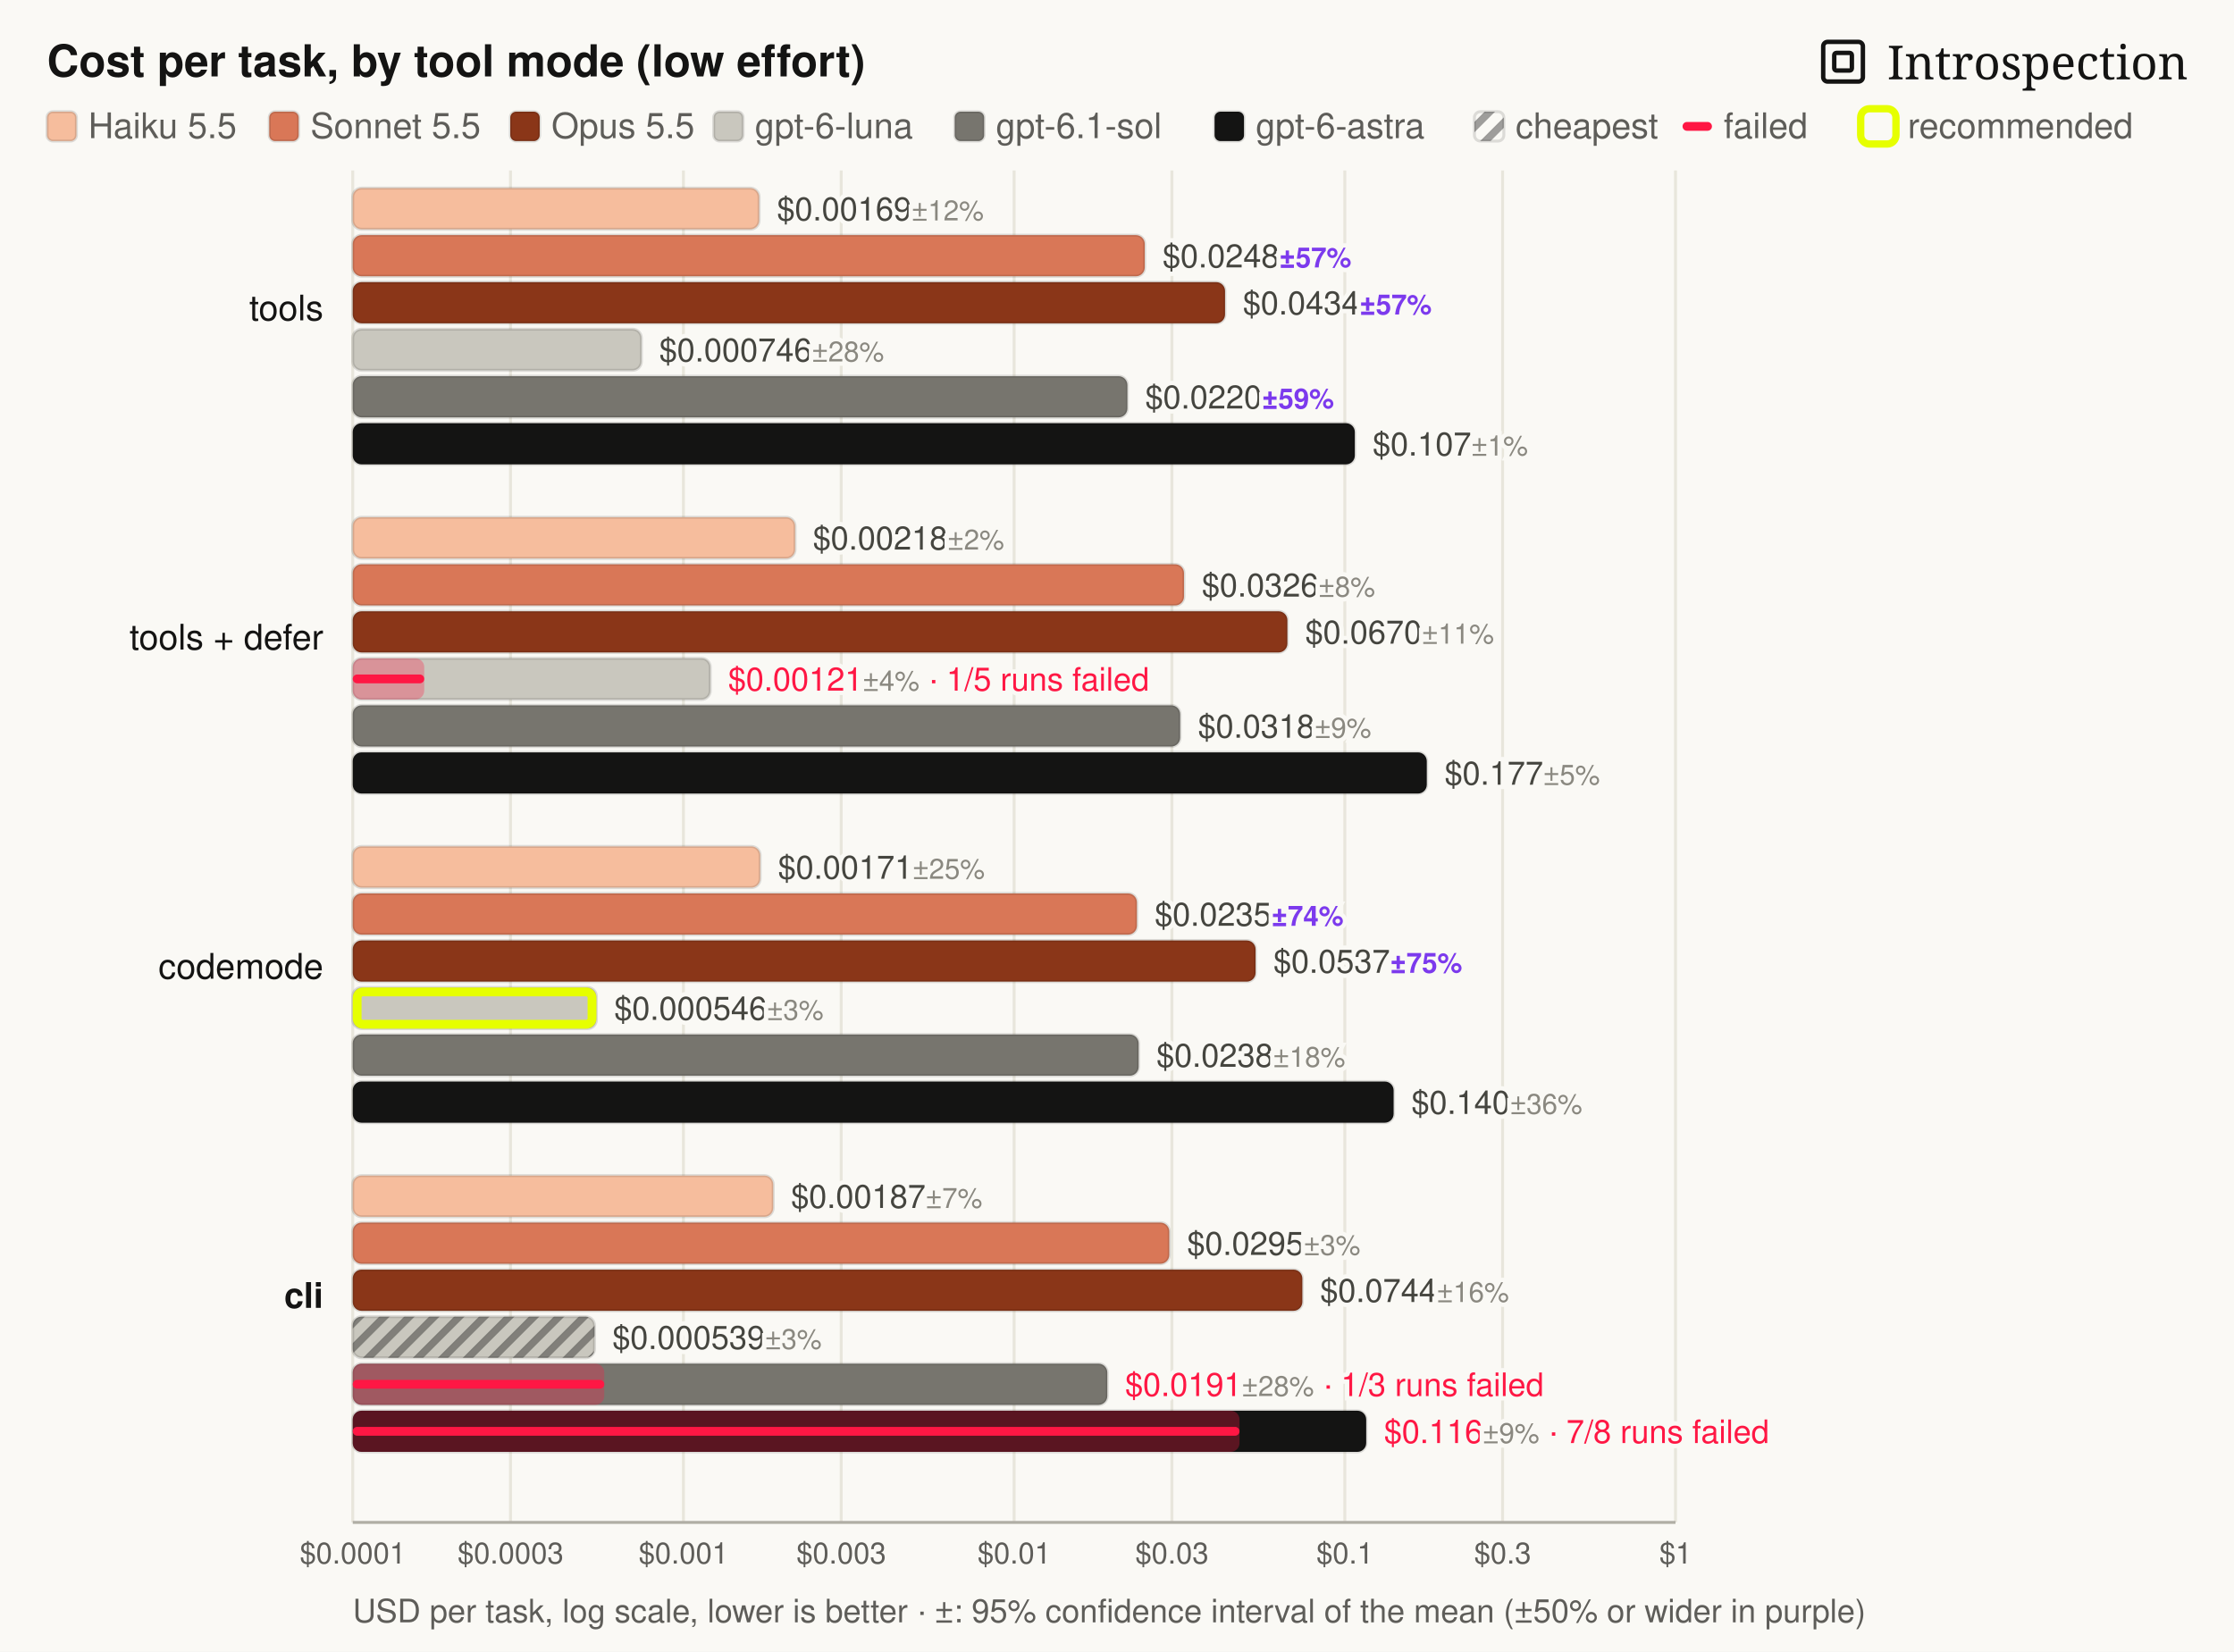
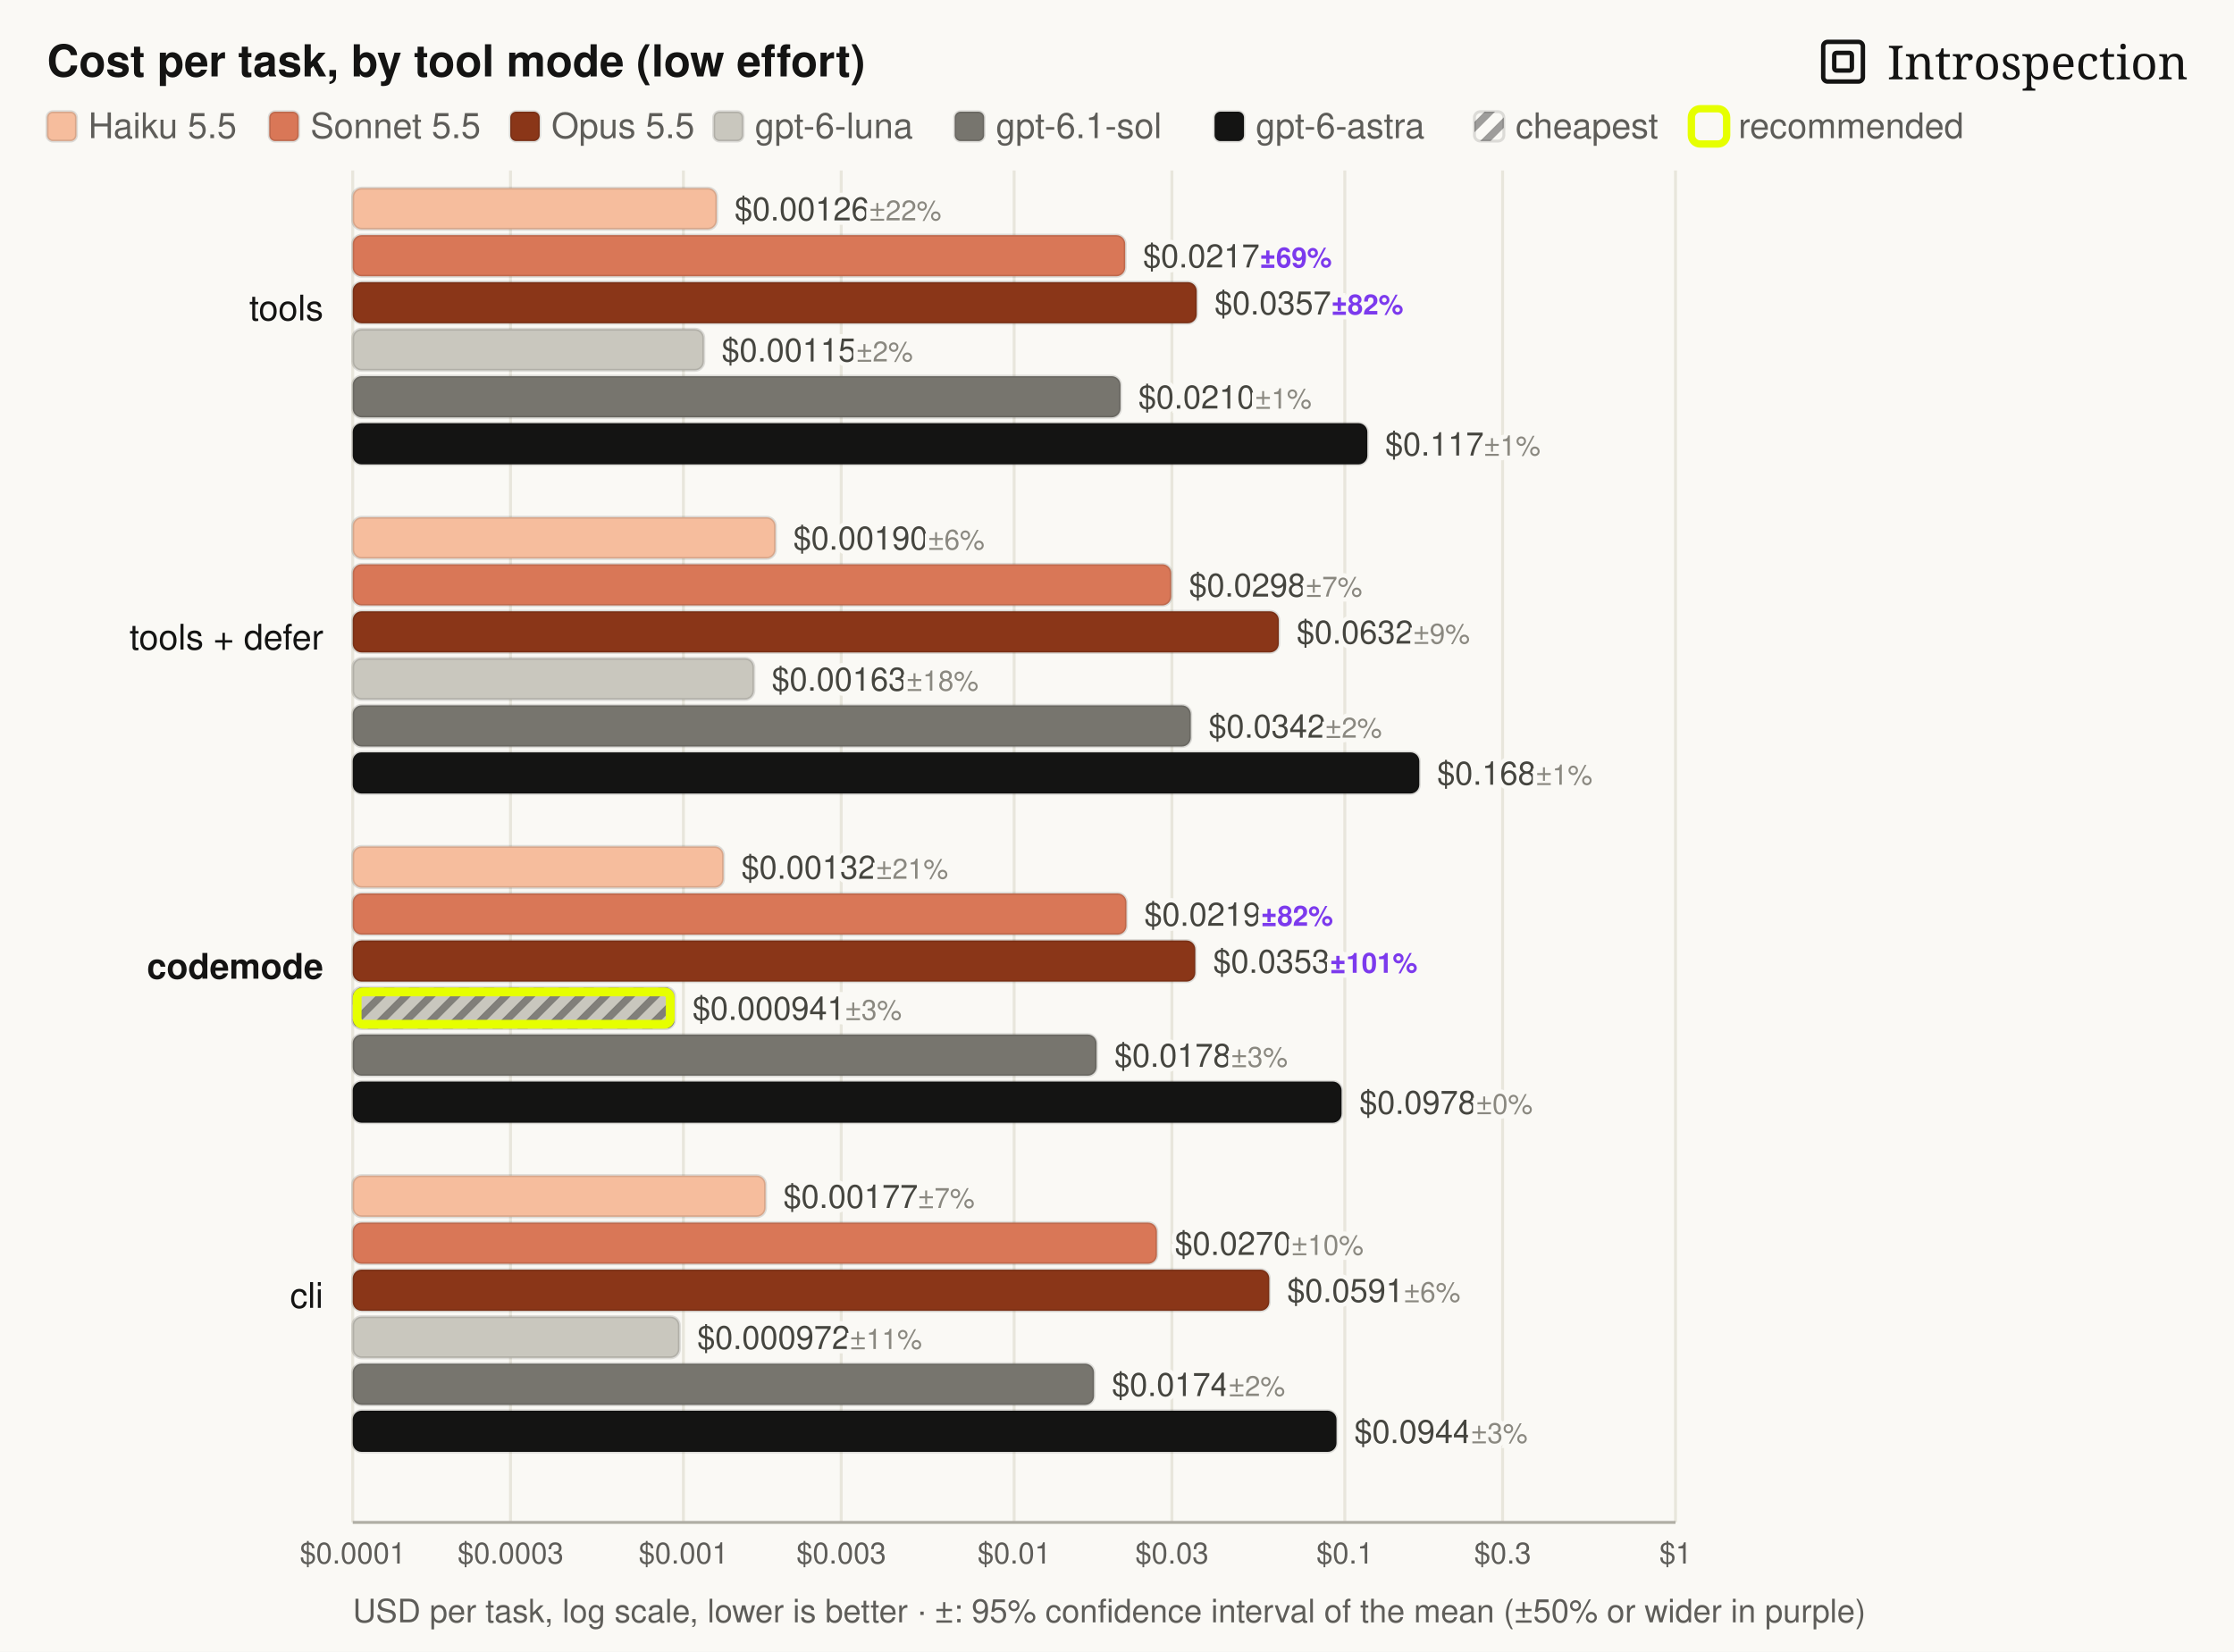
<svg xmlns="http://www.w3.org/2000/svg" width="760" height="562" viewBox="0 0 760 562" font-family="-apple-system, Segoe UI, Helvetica, Arial, sans-serif">
  <defs>
    <pattern id="win-light" patternUnits="userSpaceOnUse" width="6" height="6" patternTransform="rotate(45)">
      <rect width="2.5" height="6" fill="#141413" opacity="0.4" />
    </pattern>
    <pattern id="win-dark" patternUnits="userSpaceOnUse" width="6" height="6" patternTransform="rotate(45)">
      <rect width="2.5" height="6" fill="#ffffff" opacity="0.6" />
    </pattern>
  </defs>
  <rect width="760" height="562" fill="#faf9f5" />
  <text x="16" y="26" font-size="15" font-weight="600" fill="#141413">Cost per task, by tool mode (low effort)</text>
  <g transform="translate(618 12) scale(0.75)" fill="none" stroke="#141413" stroke-width="2" stroke-linecap="round" stroke-linejoin="round">
    <rect x="3" y="3" width="18" height="18" rx="2" />
    <rect x="8" y="8" width="8" height="8" rx="1" />
  </g>
  <text x="642" y="27" font-size="16" font-family="Georgia, serif" fill="#141413">Introspection</text>
  <rect x="16" y="38" width="10" height="10" rx="2" fill="#f6bd9d" stroke="#0000001f" />
  <text x="30" y="47" font-size="12" fill="#5e5d59">Haiku 5.5</text>
  <rect x="91.6" y="38" width="10" height="10" rx="2" fill="#d97757" stroke="#0000001f" />
  <text x="105.6" y="47" font-size="12" fill="#5e5d59">Sonnet 5.5</text>
  <rect x="173.6" y="38" width="10" height="10" rx="2" fill="#8a3618" stroke="#0000001f" />
  <text x="187.6" y="47" font-size="12" fill="#5e5d59">Opus 5.5</text>
  <rect x="242.8" y="38" width="10" height="10" rx="2" fill="#c9c7be" stroke="#0000001f" />
  <text x="256.8" y="47" font-size="12" fill="#5e5d59">gpt-6-luna</text>
  <rect x="324.8" y="38" width="10" height="10" rx="2" fill="#77756e" stroke="#0000001f" />
  <text x="338.8" y="47" font-size="12" fill="#5e5d59">gpt-6.1-sol</text>
  <rect x="413.2" y="38" width="10" height="10" rx="2" fill="#141413" stroke="#0000001f" />
  <text x="427.2" y="47" font-size="12" fill="#5e5d59">gpt-6-astra</text>
  <rect x="501.6" y="38" width="10" height="10" rx="2" fill="url(#win-light)" stroke="#0000001f" />
  <text x="515.6" y="47" font-size="12" fill="#5e5d59">cheapest</text>
-   <rect x="572.4" y="41.5" width="10" height="3" rx="1.5" fill="#ff1744" />
-   <text x="586.4" y="47" font-size="12" fill="#5e5d59">failed</text>
-   <rect x="633" y="37" width="12" height="12" rx="3" fill="none" stroke="#e6ff00" stroke-width="2.5" />
-   <text x="649" y="47" font-size="12" fill="#5e5d59">recommended</text>
+   <rect x="575.4" y="37" width="12" height="12" rx="3" fill="none" stroke="#e6ff00" stroke-width="2.5" />
+   <text x="591.4" y="47" font-size="12" fill="#5e5d59">recommended</text>
  <line x1="120" y1="58" x2="120" y2="518" stroke="#e8e6dc" />
  <text x="120" y="532" font-size="10" text-anchor="middle" fill="#5e5d59">$0.0001</text>
  <line x1="173.676" y1="58" x2="173.676" y2="518" stroke="#e8e6dc" />
  <text x="173.676" y="532" font-size="10" text-anchor="middle" fill="#5e5d59">$0.0003</text>
  <line x1="232.5" y1="58" x2="232.5" y2="518" stroke="#e8e6dc" />
  <text x="232.5" y="532" font-size="10" text-anchor="middle" fill="#5e5d59">$0.001</text>
  <line x1="286.176" y1="58" x2="286.176" y2="518" stroke="#e8e6dc" />
  <text x="286.176" y="532" font-size="10" text-anchor="middle" fill="#5e5d59">$0.003</text>
  <line x1="345" y1="58" x2="345" y2="518" stroke="#e8e6dc" />
  <text x="345" y="532" font-size="10" text-anchor="middle" fill="#5e5d59">$0.01</text>
  <line x1="398.676" y1="58" x2="398.676" y2="518" stroke="#e8e6dc" />
  <text x="398.676" y="532" font-size="10" text-anchor="middle" fill="#5e5d59">$0.03</text>
  <line x1="457.5" y1="58" x2="457.5" y2="518" stroke="#e8e6dc" />
  <text x="457.5" y="532" font-size="10" text-anchor="middle" fill="#5e5d59">$0.1</text>
  <line x1="511.176" y1="58" x2="511.176" y2="518" stroke="#e8e6dc" />
  <text x="511.176" y="532" font-size="10" text-anchor="middle" fill="#5e5d59">$0.3</text>
  <line x1="570" y1="58" x2="570" y2="518" stroke="#e8e6dc" />
  <text x="570" y="532" font-size="10" text-anchor="middle" fill="#5e5d59">$1</text>
  <line x1="120" y1="518" x2="570" y2="518" stroke="#b0aea5" />
  <text x="110" y="109" font-size="12" text-anchor="end" fill="#141413" font-weight="400">tools</text>
-   <rect x="120" y="64" width="138.252" height="14" rx="3" fill="#f6bd9d" stroke="#0000001f" data-href="https://artificialanalysis.ai/models/claude-haiku-5-5" />
-   <text x="264.252" y="75" font-size="11" stroke="#faf9f5" stroke-width="3" paint-order="stroke" fill="#45453f">$0.00169<tspan font-size="9.5" fill="#8a8880"> ±12%</tspan>
+   <rect x="120" y="64" width="123.828" height="14" rx="3" fill="#f6bd9d" stroke="#0000001f" data-href="https://artificialanalysis.ai/models/claude-haiku-5-5" />
+   <text x="249.828" y="75" font-size="11" stroke="#faf9f5" stroke-width="3" paint-order="stroke" fill="#45453f">$0.00126<tspan font-size="9.5" fill="#8a8880"> ±22%</tspan>
  </text>
-   <rect x="120" y="80" width="269.433" height="14" rx="3" fill="#d97757" stroke="#0000001f" data-href="https://artificialanalysis.ai/models/claude-sonnet-5-5" />
-   <text x="395.433" y="91" font-size="11" stroke="#faf9f5" stroke-width="3" paint-order="stroke" fill="#45453f">$0.0248<tspan font-size="9.5" fill="#7c3aed" font-weight="600"> ±57%</tspan>
+   <rect x="120" y="80" width="262.789" height="14" rx="3" fill="#d97757" stroke="#0000001f" data-href="https://artificialanalysis.ai/models/claude-sonnet-5-5" />
+   <text x="388.789" y="91" font-size="11" stroke="#faf9f5" stroke-width="3" paint-order="stroke" fill="#45453f">$0.0217<tspan font-size="9.5" fill="#7c3aed" font-weight="600"> ±69%</tspan>
  </text>
-   <rect x="120" y="96" width="296.756" height="14" rx="3" fill="#8a3618" stroke="#0000001f" data-href="https://artificialanalysis.ai/models/claude-opus-5-5" />
-   <text x="422.756" y="107" font-size="11" stroke="#faf9f5" stroke-width="3" paint-order="stroke" fill="#45453f">$0.0434<tspan font-size="9.5" fill="#7c3aed" font-weight="600"> ±57%</tspan>
+   <rect x="120" y="96" width="287.117" height="14" rx="3" fill="#8a3618" stroke="#0000001f" data-href="https://artificialanalysis.ai/models/claude-opus-5-5" />
+   <text x="413.117" y="107" font-size="11" stroke="#faf9f5" stroke-width="3" paint-order="stroke" fill="#45453f">$0.0357<tspan font-size="9.5" fill="#7c3aed" font-weight="600"> ±82%</tspan>
  </text>
-   <rect x="120" y="112" width="98.203" height="14" rx="3" fill="#c9c7be" stroke="#0000001f" data-href="https://artificialanalysis.ai/models/gpt-6-luna" />
-   <text x="224.203" y="123" font-size="11" stroke="#faf9f5" stroke-width="3" paint-order="stroke" fill="#45453f">$0.000746<tspan font-size="9.5" fill="#8a8880"> ±28%</tspan>
+   <rect x="120" y="112" width="119.434" height="14" rx="3" fill="#c9c7be" stroke="#0000001f" data-href="https://artificialanalysis.ai/models/gpt-6-luna" />
+   <text x="245.434" y="123" font-size="11" stroke="#faf9f5" stroke-width="3" paint-order="stroke" fill="#45453f">$0.00115<tspan font-size="9.5" fill="#8a8880"> ±2%</tspan>
  </text>
-   <rect x="120" y="128" width="263.531" height="14" rx="3" fill="#77756e" stroke="#0000001f" data-href="https://artificialanalysis.ai/models/gpt-6-1-sol" />
-   <text x="389.531" y="139" font-size="11" stroke="#faf9f5" stroke-width="3" paint-order="stroke" fill="#45453f">$0.0220<tspan font-size="9.5" fill="#7c3aed" font-weight="600"> ±59%</tspan>
+   <rect x="120" y="128" width="261.187" height="14" rx="3" fill="#77756e" stroke="#0000001f" data-href="https://artificialanalysis.ai/models/gpt-6-1-sol" />
+   <text x="387.187" y="139" font-size="11" stroke="#faf9f5" stroke-width="3" paint-order="stroke" fill="#45453f">$0.0210<tspan font-size="9.5" fill="#8a8880"> ±1%</tspan>
  </text>
-   <rect x="120" y="144" width="340.901" height="14" rx="3" fill="#141413" stroke="#0000001f" data-href="https://artificialanalysis.ai/models/gpt-6-astra" />
-   <text x="466.901" y="155" font-size="11" stroke="#faf9f5" stroke-width="3" paint-order="stroke" fill="#45453f">$0.107<tspan font-size="9.5" fill="#8a8880"> ±1%</tspan>
+   <rect x="120" y="144" width="345.162" height="14" rx="3" fill="#141413" stroke="#0000001f" data-href="https://artificialanalysis.ai/models/gpt-6-astra" />
+   <text x="471.162" y="155" font-size="11" stroke="#faf9f5" stroke-width="3" paint-order="stroke" fill="#45453f">$0.117<tspan font-size="9.5" fill="#8a8880"> ±1%</tspan>
  </text>
  <text x="110" y="221" font-size="12" text-anchor="end" fill="#141413" font-weight="400">tools + defer</text>
-   <rect x="120" y="176" width="150.479" height="14" rx="3" fill="#f6bd9d" stroke="#0000001f" data-href="https://artificialanalysis.ai/models/claude-haiku-5-5" />
-   <text x="276.479" y="187" font-size="11" stroke="#faf9f5" stroke-width="3" paint-order="stroke" fill="#45453f">$0.00218<tspan font-size="9.5" fill="#8a8880"> ±2%</tspan>
+   <rect x="120" y="176" width="143.808" height="14" rx="3" fill="#f6bd9d" stroke="#0000001f" data-href="https://artificialanalysis.ai/models/claude-haiku-5-5" />
+   <text x="269.808" y="187" font-size="11" stroke="#faf9f5" stroke-width="3" paint-order="stroke" fill="#45453f">$0.00190<tspan font-size="9.5" fill="#8a8880"> ±6%</tspan>
  </text>
-   <rect x="120" y="192" width="282.791" height="14" rx="3" fill="#d97757" stroke="#0000001f" data-href="https://artificialanalysis.ai/models/claude-sonnet-5-5" />
-   <text x="408.791" y="203" font-size="11" stroke="#faf9f5" stroke-width="3" paint-order="stroke" fill="#45453f">$0.0326<tspan font-size="9.5" fill="#8a8880"> ±8%</tspan>
+   <rect x="120" y="192" width="278.424" height="14" rx="3" fill="#d97757" stroke="#0000001f" data-href="https://artificialanalysis.ai/models/claude-sonnet-5-5" />
+   <text x="404.424" y="203" font-size="11" stroke="#faf9f5" stroke-width="3" paint-order="stroke" fill="#45453f">$0.0298<tspan font-size="9.5" fill="#8a8880"> ±7%</tspan>
  </text>
-   <rect x="120" y="208" width="317.96" height="14" rx="3" fill="#8a3618" stroke="#0000001f" data-href="https://artificialanalysis.ai/models/claude-opus-5-5" />
-   <text x="443.96" y="219" font-size="11" stroke="#faf9f5" stroke-width="3" paint-order="stroke" fill="#45453f">$0.0670<tspan font-size="9.5" fill="#8a8880"> ±11%</tspan>
+   <rect x="120" y="208" width="315.042" height="14" rx="3" fill="#8a3618" stroke="#0000001f" data-href="https://artificialanalysis.ai/models/claude-opus-5-5" />
+   <text x="441.042" y="219" font-size="11" stroke="#faf9f5" stroke-width="3" paint-order="stroke" fill="#45453f">$0.0632<tspan font-size="9.5" fill="#8a8880"> ±9%</tspan>
  </text>
-   <rect x="120" y="224" width="121.642" height="14" rx="3" fill="#c9c7be" stroke="#0000001f" data-href="https://artificialanalysis.ai/models/gpt-6-luna" />
-   <rect x="120" y="224" width="24.328" height="14" rx="3" fill="#ff1744" opacity="0.3" pointer-events="none" />
-   <rect x="120" y="229.5" width="24.328" height="3" rx="1.5" fill="#ff1744" pointer-events="none" />
-   <text x="247.642" y="235" font-size="11" stroke="#faf9f5" stroke-width="3" paint-order="stroke" fill="#ff1744">$0.00121<tspan font-size="9.5" fill="#8a8880"> ±4%</tspan> · 1/5 runs failed</text>
-   <rect x="120" y="240" width="281.476" height="14" rx="3" fill="#77756e" stroke="#0000001f" data-href="https://artificialanalysis.ai/models/gpt-6-1-sol" />
-   <text x="407.476" y="251" font-size="11" stroke="#faf9f5" stroke-width="3" paint-order="stroke" fill="#45453f">$0.0318<tspan font-size="9.5" fill="#8a8880"> ±9%</tspan>
+   <rect x="120" y="224" width="136.463" height="14" rx="3" fill="#c9c7be" stroke="#0000001f" data-href="https://artificialanalysis.ai/models/gpt-6-luna" />
+   <text x="262.463" y="235" font-size="11" stroke="#faf9f5" stroke-width="3" paint-order="stroke" fill="#45453f">$0.00163<tspan font-size="9.5" fill="#8a8880"> ±18%</tspan>
  </text>
-   <rect x="120" y="256" width="365.383" height="14" rx="3" fill="#141413" stroke="#0000001f" data-href="https://artificialanalysis.ai/models/gpt-6-astra" />
-   <text x="491.383" y="267" font-size="11" stroke="#faf9f5" stroke-width="3" paint-order="stroke" fill="#45453f">$0.177<tspan font-size="9.5" fill="#8a8880"> ±5%</tspan>
+   <rect x="120" y="240" width="285.099" height="14" rx="3" fill="#77756e" stroke="#0000001f" data-href="https://artificialanalysis.ai/models/gpt-6-1-sol" />
+   <text x="411.099" y="251" font-size="11" stroke="#faf9f5" stroke-width="3" paint-order="stroke" fill="#45453f">$0.0342<tspan font-size="9.5" fill="#8a8880"> ±2%</tspan>
  </text>
-   <text x="110" y="333" font-size="12" text-anchor="end" fill="#141413" font-weight="400">codemode</text>
-   <rect x="120" y="288" width="138.607" height="14" rx="3" fill="#f6bd9d" stroke="#0000001f" data-href="https://artificialanalysis.ai/models/claude-haiku-5-5" />
-   <text x="264.607" y="299" font-size="11" stroke="#faf9f5" stroke-width="3" paint-order="stroke" fill="#45453f">$0.00171<tspan font-size="9.5" fill="#8a8880"> ±25%</tspan>
+   <rect x="120" y="256" width="362.84" height="14" rx="3" fill="#141413" stroke="#0000001f" data-href="https://artificialanalysis.ai/models/gpt-6-astra" />
+   <text x="488.84" y="267" font-size="11" stroke="#faf9f5" stroke-width="3" paint-order="stroke" fill="#45453f">$0.168<tspan font-size="9.5" fill="#8a8880"> ±1%</tspan>
  </text>
-   <rect x="120" y="304" width="266.763" height="14" rx="3" fill="#d97757" stroke="#0000001f" data-href="https://artificialanalysis.ai/models/claude-sonnet-5-5" />
-   <text x="392.763" y="315" font-size="11" stroke="#faf9f5" stroke-width="3" paint-order="stroke" fill="#45453f">$0.0235<tspan font-size="9.5" fill="#7c3aed" font-weight="600"> ±74%</tspan>
+   <text x="110" y="333" font-size="12" text-anchor="end" fill="#141413" font-weight="600">codemode</text>
+   <rect x="120" y="288" width="126.145" height="14" rx="3" fill="#f6bd9d" stroke="#0000001f" data-href="https://artificialanalysis.ai/models/claude-haiku-5-5" />
+   <text x="252.145" y="299" font-size="11" stroke="#faf9f5" stroke-width="3" paint-order="stroke" fill="#45453f">$0.00132<tspan font-size="9.5" fill="#8a8880"> ±21%</tspan>
  </text>
-   <rect x="120" y="320" width="307.144" height="14" rx="3" fill="#8a3618" stroke="#0000001f" data-href="https://artificialanalysis.ai/models/claude-opus-5-5" />
-   <text x="433.144" y="331" font-size="11" stroke="#faf9f5" stroke-width="3" paint-order="stroke" fill="#45453f">$0.0537<tspan font-size="9.5" fill="#7c3aed" font-weight="600"> ±75%</tspan>
+   <rect x="120" y="304" width="263.211" height="14" rx="3" fill="#d97757" stroke="#0000001f" data-href="https://artificialanalysis.ai/models/claude-sonnet-5-5" />
+   <text x="389.211" y="315" font-size="11" stroke="#faf9f5" stroke-width="3" paint-order="stroke" fill="#45453f">$0.0219<tspan font-size="9.5" fill="#7c3aed" font-weight="600"> ±82%</tspan>
  </text>
-   <rect x="120" y="336" width="82.898" height="14" rx="3" fill="#c9c7be" stroke="#0000001f" data-href="https://artificialanalysis.ai/models/gpt-6-luna" />
-   <rect x="121.5" y="337.5" width="79.898" height="11" rx="2" fill="none" stroke="#e6ff00" stroke-width="3" pointer-events="none" />
-   <text x="208.898" y="347" font-size="11" stroke="#faf9f5" stroke-width="3" paint-order="stroke" fill="#45453f">$0.000546<tspan font-size="9.5" fill="#8a8880"> ±3%</tspan>
+   <rect x="120" y="320" width="286.636" height="14" rx="3" fill="#8a3618" stroke="#0000001f" data-href="https://artificialanalysis.ai/models/claude-opus-5-5" />
+   <text x="412.636" y="331" font-size="11" stroke="#faf9f5" stroke-width="3" paint-order="stroke" fill="#45453f">$0.0353<tspan font-size="9.5" fill="#7c3aed" font-weight="600"> ±101%</tspan>
  </text>
-   <rect x="120" y="352" width="267.355" height="14" rx="3" fill="#77756e" stroke="#0000001f" data-href="https://artificialanalysis.ai/models/gpt-6-1-sol" />
-   <text x="393.355" y="363" font-size="11" stroke="#faf9f5" stroke-width="3" paint-order="stroke" fill="#45453f">$0.0238<tspan font-size="9.5" fill="#8a8880"> ±18%</tspan>
+   <rect x="120" y="336" width="109.51" height="14" rx="3" fill="#c9c7be" stroke="#0000001f" data-href="https://artificialanalysis.ai/models/gpt-6-luna" />
+   <rect x="120" y="336" width="109.51" height="14" rx="3" fill="url(#win-light)" pointer-events="none" />
+   <rect x="121.5" y="337.5" width="106.51" height="11" rx="2" fill="none" stroke="#e6ff00" stroke-width="3" pointer-events="none" />
+   <text x="235.51" y="347" font-size="11" stroke="#faf9f5" stroke-width="3" paint-order="stroke" fill="#45453f">$0.000941<tspan font-size="9.5" fill="#8a8880"> ±3%</tspan>
  </text>
-   <rect x="120" y="368" width="354.099" height="14" rx="3" fill="#141413" stroke="#0000001f" data-href="https://artificialanalysis.ai/models/gpt-6-astra" />
-   <text x="480.099" y="379" font-size="11" stroke="#faf9f5" stroke-width="3" paint-order="stroke" fill="#45453f">$0.140<tspan font-size="9.5" fill="#8a8880"> ±36%</tspan>
+   <rect x="120" y="352" width="253.047" height="14" rx="3" fill="#77756e" stroke="#0000001f" data-href="https://artificialanalysis.ai/models/gpt-6-1-sol" />
+   <text x="379.047" y="363" font-size="11" stroke="#faf9f5" stroke-width="3" paint-order="stroke" fill="#45453f">$0.0178<tspan font-size="9.5" fill="#8a8880"> ±3%</tspan>
  </text>
-   <text x="110" y="445" font-size="12" text-anchor="end" fill="#141413" font-weight="600">cli</text>
-   <rect x="120" y="400" width="143.048" height="14" rx="3" fill="#f6bd9d" stroke="#0000001f" data-href="https://artificialanalysis.ai/models/claude-haiku-5-5" />
-   <text x="269.048" y="411" font-size="11" stroke="#faf9f5" stroke-width="3" paint-order="stroke" fill="#45453f">$0.00187<tspan font-size="9.5" fill="#8a8880"> ±7%</tspan>
+   <rect x="120" y="368" width="336.393" height="14" rx="3" fill="#141413" stroke="#0000001f" data-href="https://artificialanalysis.ai/models/gpt-6-astra" />
+   <text x="462.393" y="379" font-size="11" stroke="#faf9f5" stroke-width="3" paint-order="stroke" fill="#45453f">$0.0978<tspan font-size="9.5" fill="#8a8880"> ±0%</tspan>
  </text>
-   <rect x="120" y="416" width="277.78" height="14" rx="3" fill="#d97757" stroke="#0000001f" data-href="https://artificialanalysis.ai/models/claude-sonnet-5-5" />
-   <text x="403.78" y="427" font-size="11" stroke="#faf9f5" stroke-width="3" paint-order="stroke" fill="#45453f">$0.0295<tspan font-size="9.5" fill="#8a8880"> ±3%</tspan>
+   <text x="110" y="445" font-size="12" text-anchor="end" fill="#141413" font-weight="400">cli</text>
+   <rect x="120" y="400" width="140.429" height="14" rx="3" fill="#f6bd9d" stroke="#0000001f" data-href="https://artificialanalysis.ai/models/claude-haiku-5-5" />
+   <text x="266.429" y="411" font-size="11" stroke="#faf9f5" stroke-width="3" paint-order="stroke" fill="#45453f">$0.00177<tspan font-size="9.5" fill="#8a8880"> ±7%</tspan>
  </text>
-   <rect x="120" y="432" width="323.051" height="14" rx="3" fill="#8a3618" stroke="#0000001f" data-href="https://artificialanalysis.ai/models/claude-opus-5-5" />
-   <text x="449.051" y="443" font-size="11" stroke="#faf9f5" stroke-width="3" paint-order="stroke" fill="#45453f">$0.0744<tspan font-size="9.5" fill="#8a8880"> ±16%</tspan>
+   <rect x="120" y="416" width="273.577" height="14" rx="3" fill="#d97757" stroke="#0000001f" data-href="https://artificialanalysis.ai/models/claude-sonnet-5-5" />
+   <text x="399.577" y="427" font-size="11" stroke="#faf9f5" stroke-width="3" paint-order="stroke" fill="#45453f">$0.0270<tspan font-size="9.5" fill="#8a8880"> ±10%</tspan>
  </text>
-   <rect x="120" y="448" width="82.271" height="14" rx="3" fill="#c9c7be" stroke="#0000001f" data-href="https://artificialanalysis.ai/models/gpt-6-luna" />
-   <rect x="120" y="448" width="82.271" height="14" rx="3" fill="url(#win-light)" pointer-events="none" />
-   <text x="208.271" y="459" font-size="11" stroke="#faf9f5" stroke-width="3" paint-order="stroke" fill="#45453f">$0.000539<tspan font-size="9.5" fill="#8a8880"> ±3%</tspan>
+   <rect x="120" y="432" width="311.812" height="14" rx="3" fill="#8a3618" stroke="#0000001f" data-href="https://artificialanalysis.ai/models/claude-opus-5-5" />
+   <text x="437.812" y="443" font-size="11" stroke="#faf9f5" stroke-width="3" paint-order="stroke" fill="#45453f">$0.0591<tspan font-size="9.5" fill="#8a8880"> ±6%</tspan>
  </text>
-   <rect x="120" y="464" width="256.701" height="14" rx="3" fill="#77756e" stroke="#0000001f" data-href="https://artificialanalysis.ai/models/gpt-6-1-sol" />
-   <rect x="120" y="464" width="85.567" height="14" rx="3" fill="#ff1744" opacity="0.3" pointer-events="none" />
-   <rect x="120" y="469.5" width="85.567" height="3" rx="1.5" fill="#ff1744" pointer-events="none" />
-   <text x="382.701" y="475" font-size="11" stroke="#faf9f5" stroke-width="3" paint-order="stroke" fill="#ff1744">$0.0191<tspan font-size="9.5" fill="#8a8880"> ±28%</tspan> · 1/3 runs failed</text>
-   <rect x="120" y="480" width="344.773" height="14" rx="3" fill="#141413" stroke="#0000001f" data-href="https://artificialanalysis.ai/models/gpt-6-astra" />
-   <rect x="120" y="480" width="301.676" height="14" rx="3" fill="#ff1744" opacity="0.3" pointer-events="none" />
-   <rect x="120" y="485.5" width="301.676" height="3" rx="1.5" fill="#ff1744" pointer-events="none" />
-   <text x="470.773" y="491" font-size="11" stroke="#faf9f5" stroke-width="3" paint-order="stroke" fill="#ff1744">$0.116<tspan font-size="9.5" fill="#8a8880"> ±9%</tspan> · 7/8 runs failed</text>
+   <rect x="120" y="448" width="111.128" height="14" rx="3" fill="#c9c7be" stroke="#0000001f" data-href="https://artificialanalysis.ai/models/gpt-6-luna" />
+   <text x="237.128" y="459" font-size="11" stroke="#faf9f5" stroke-width="3" paint-order="stroke" fill="#45453f">$0.000972<tspan font-size="9.5" fill="#8a8880"> ±11%</tspan>
+   </text>
+   <rect x="120" y="464" width="252.176" height="14" rx="3" fill="#77756e" stroke="#0000001f" data-href="https://artificialanalysis.ai/models/gpt-6-1-sol" />
+   <text x="378.176" y="475" font-size="11" stroke="#faf9f5" stroke-width="3" paint-order="stroke" fill="#45453f">$0.0174<tspan font-size="9.5" fill="#8a8880"> ±2%</tspan>
+   </text>
+   <rect x="120" y="480" width="334.668" height="14" rx="3" fill="#141413" stroke="#0000001f" data-href="https://artificialanalysis.ai/models/gpt-6-astra" />
+   <text x="460.668" y="491" font-size="11" stroke="#faf9f5" stroke-width="3" paint-order="stroke" fill="#45453f">$0.0944<tspan font-size="9.5" fill="#8a8880"> ±3%</tspan>
+   </text>
  <text x="120" y="552" font-size="11" fill="#5e5d59">USD per task, log scale, lower is better · ±: 95% confidence interval of the mean (±50% or wider in purple)</text>
</svg>
